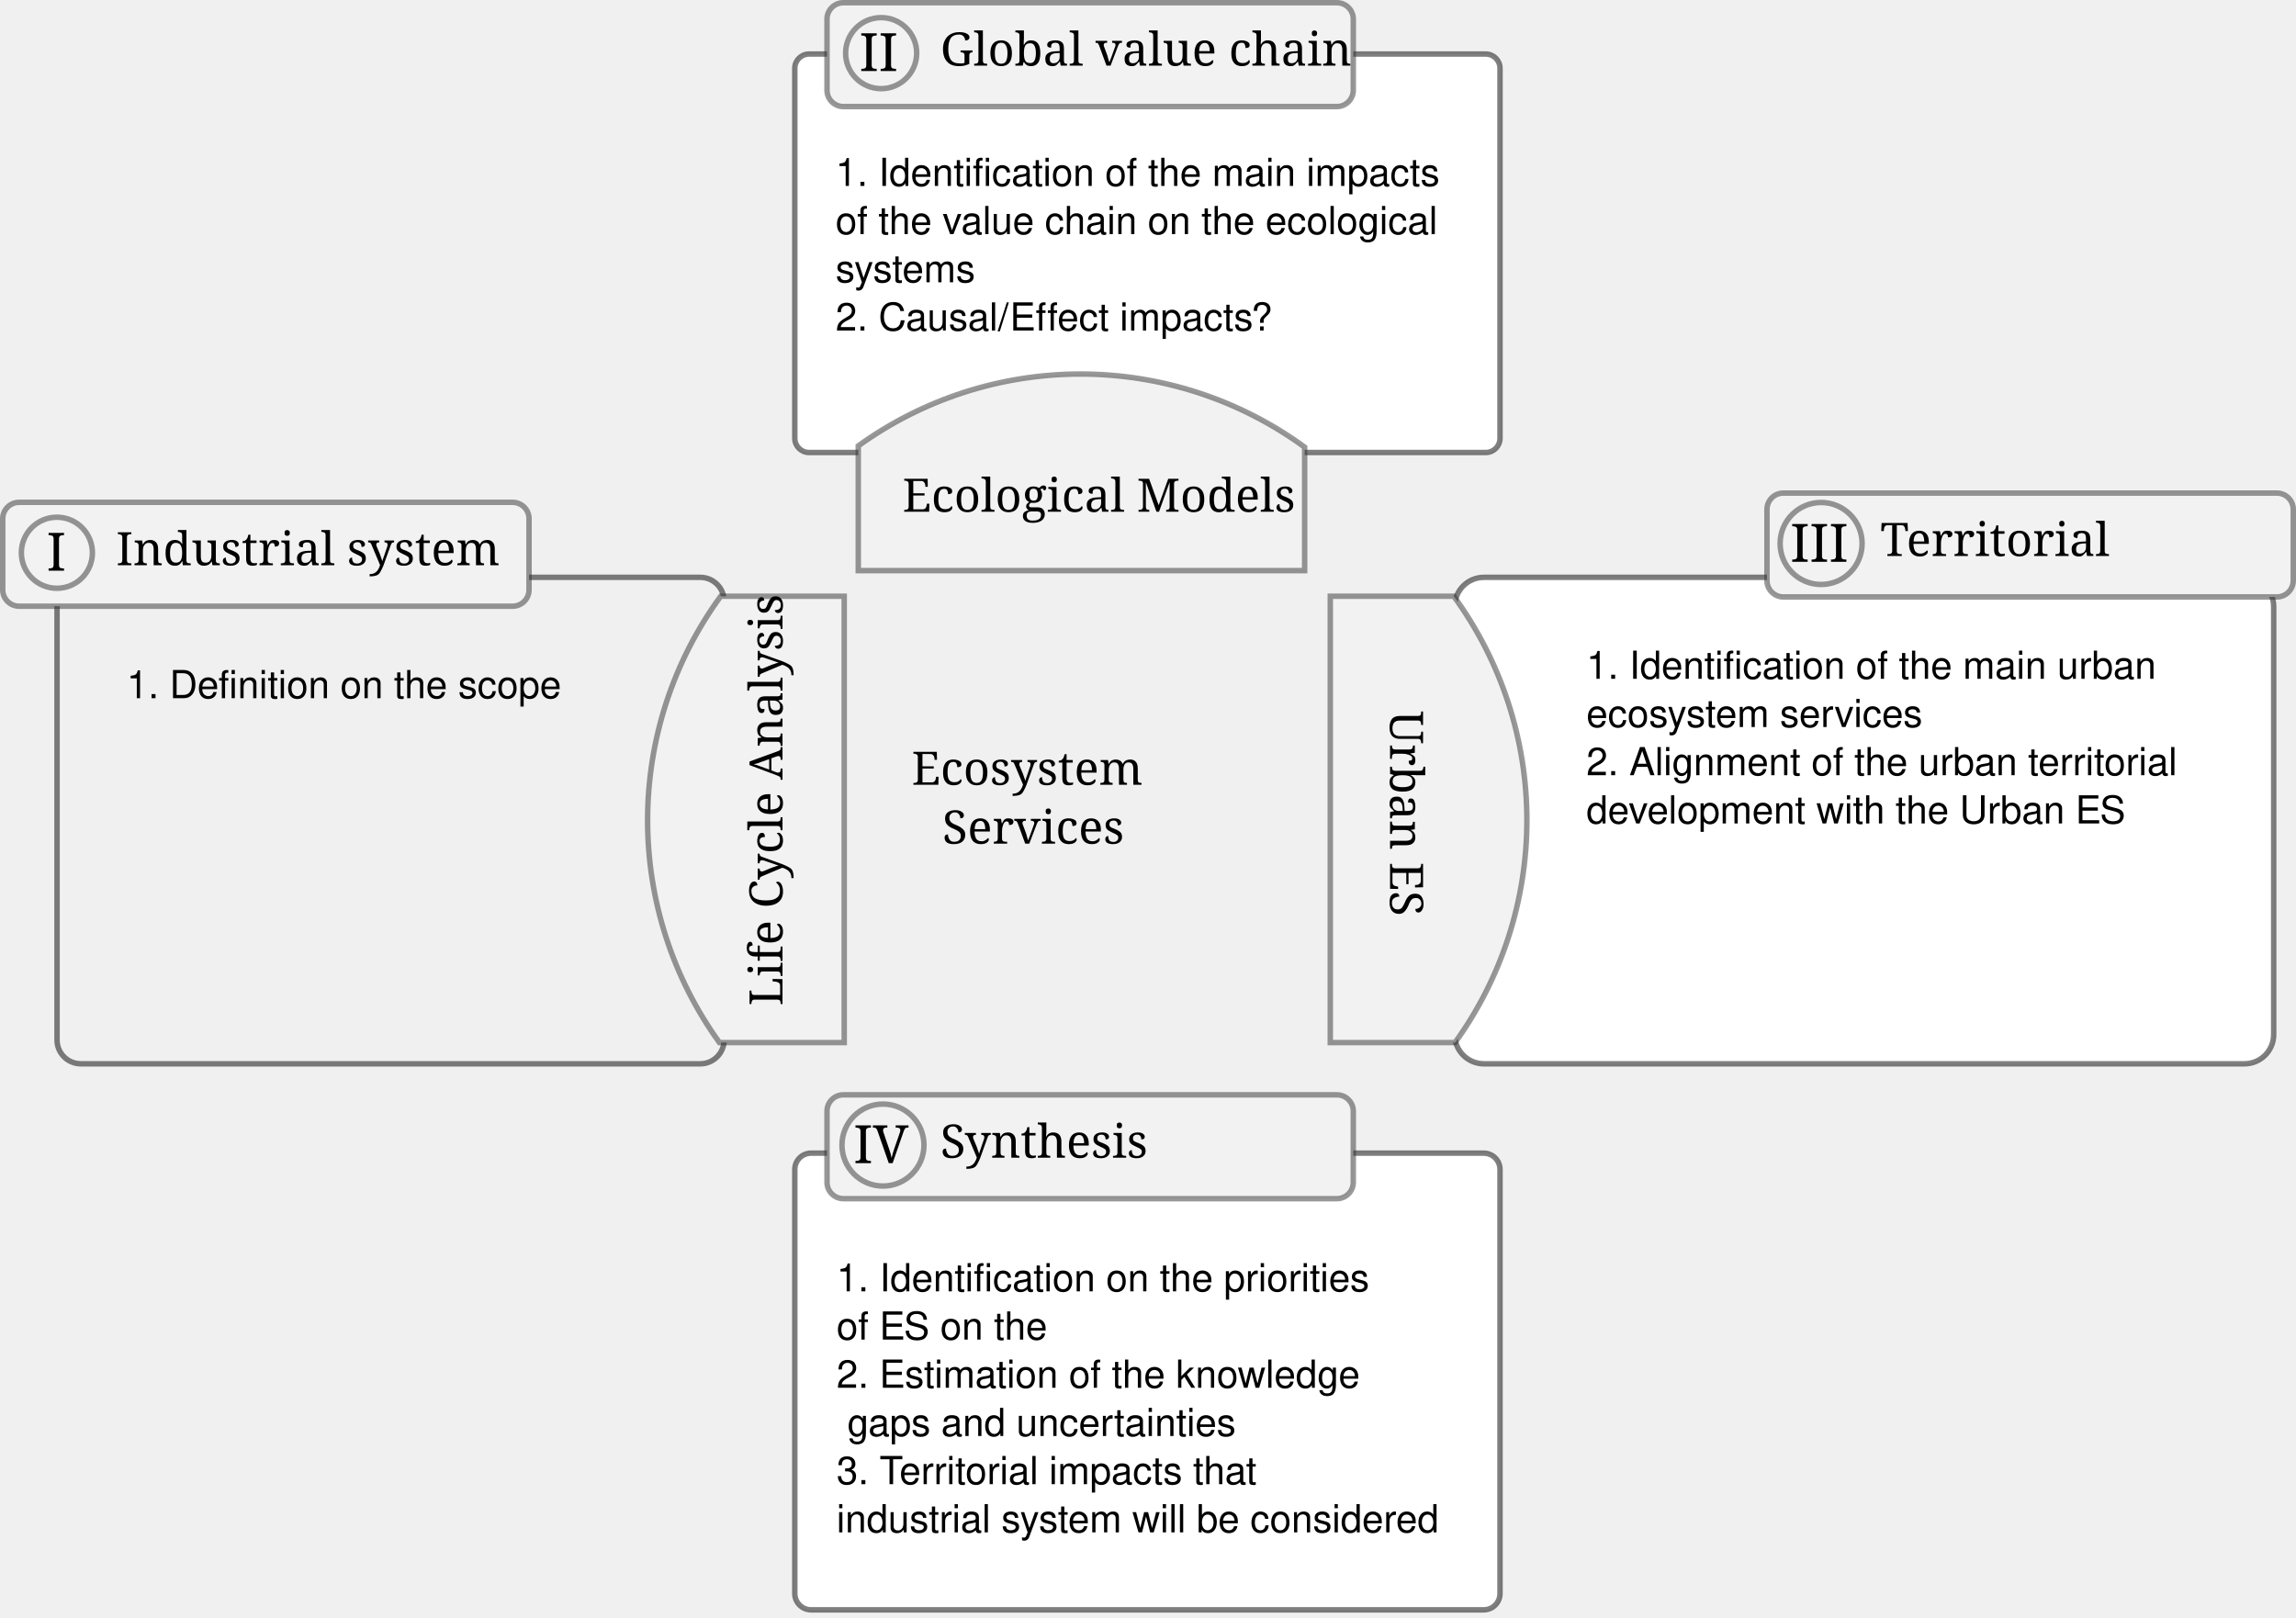
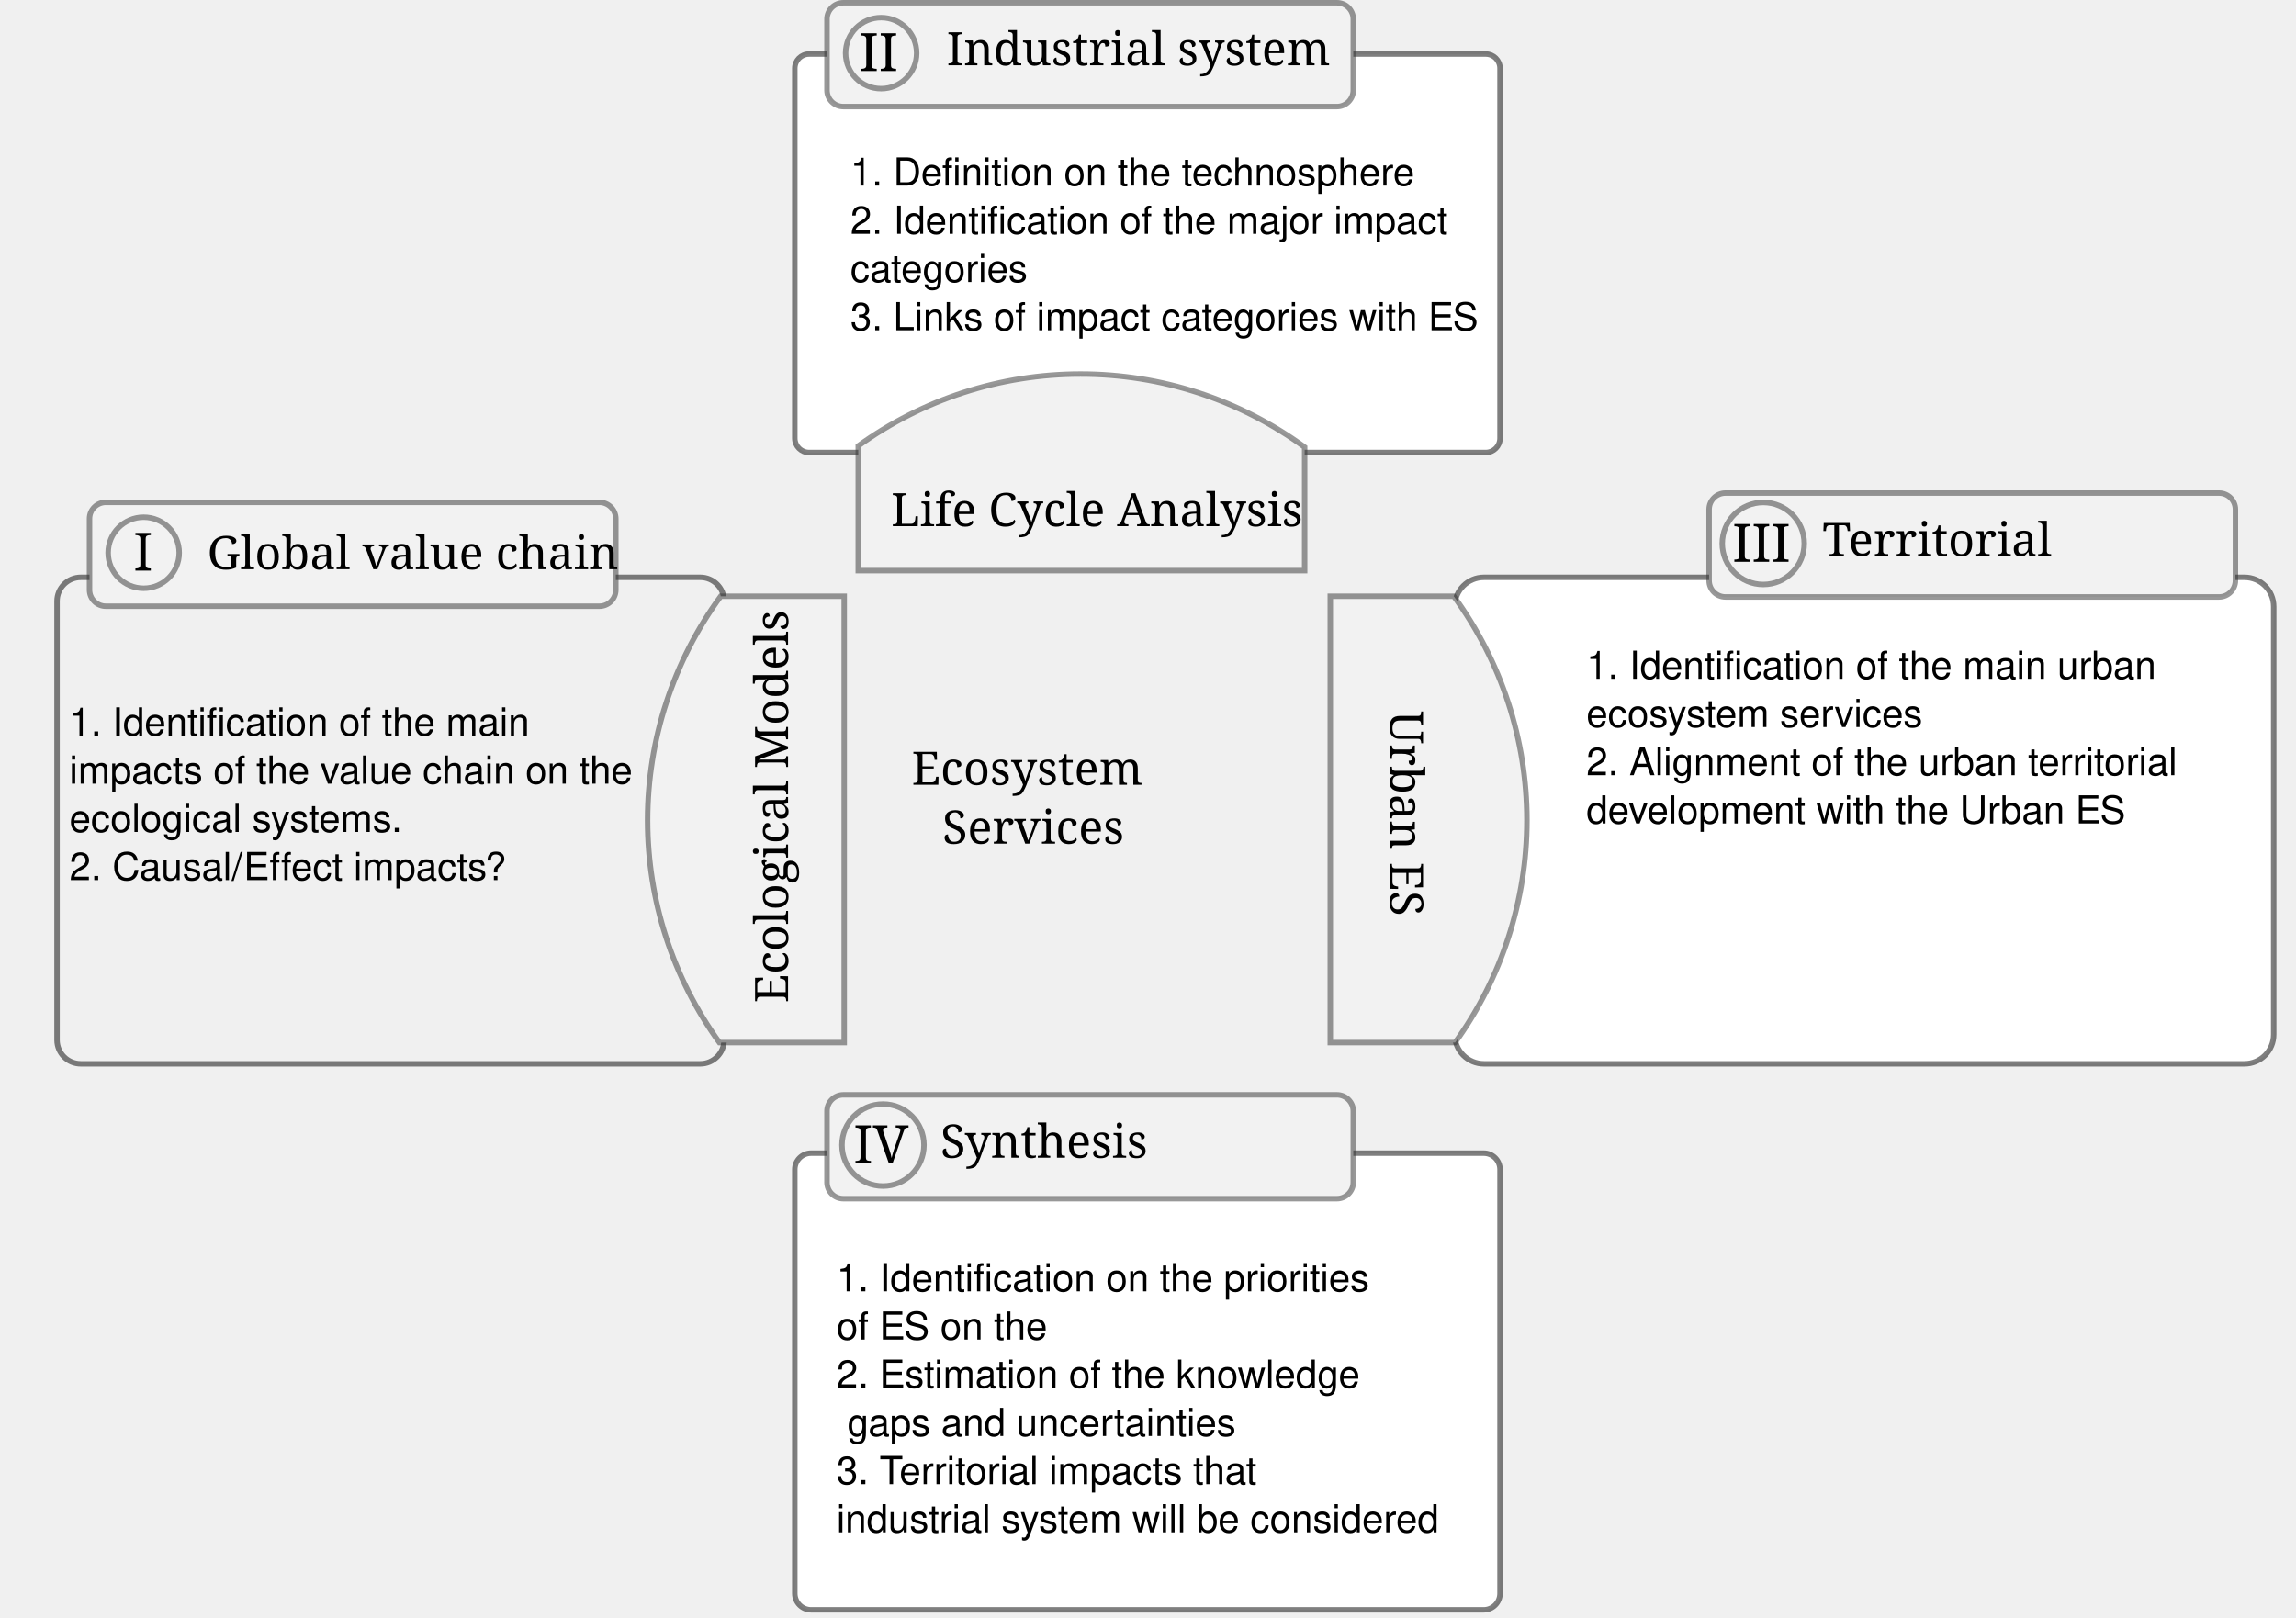
<svg xmlns="http://www.w3.org/2000/svg" width="210mm" height="148mm" viewBox="0 0 210 148" version="1.1" id="svg8">
  <defs id="defs2">
    </defs>
  <g id="layer1">
    <rect style="fill:#ffffff;stroke:#000000;stroke-width:0.5;stroke-miterlimit:4;stroke-dasharray:none;stroke-opacity:0.502" id="rect1606" width="64.5" height="41.778" x="72.696" y="105.485" ry="1.493" />
    <rect style="fill:none;stroke:#000000;stroke-width:0.5;stroke-miterlimit:4;stroke-dasharray:none;stroke-opacity:0.502" id="rect174-0-4" width="44.5" height="61.012" x="52.812" y="-66.229" ry="2.18" transform="rotate(90)" />
-     <g id="g1340" transform="translate(-3.653965)">
-       <g id="g1035-1" transform="translate(1.724123,0.7602241)">
-         <rect style="fill:#f2f2f2;stroke:#333333;stroke-width:0.5;stroke-miterlimit:4;stroke-dasharray:none;stroke-opacity:0.502" id="rect1030-4" width="48.137" height="9.5" x="2.18" y="45.192" ry="1.5" />
-         <text xml:space="preserve" style="font-weight:500;font-size:4.233px;line-height:1.25;font-family:Avenir;-inkscape-font-specification:'Avenir Medium';letter-spacing:0px;word-spacing:0px;stroke-width:0.265" x="12.553" y="50.944" id="text1024-1">
-           <tspan x="12.553" y="50.944" style="font-style:normal;font-variant:normal;font-weight:normal;font-stretch:normal;font-size:4.233px;font-family:Georgia;-inkscape-font-specification:Georgia;stroke-width:0.265" id="tspan1022-2">Industrial system</tspan>
-         </text>
-       </g>
-       <g id="g1166" transform="matrix(0.6842106,0,0,0.6842106,-15.60841,-0.06877233)" style="stroke-width:1.462">
-         <circle style="fill:#f2f2f2;stroke:#333333;stroke-width:0.731;stroke-miterlimit:4;stroke-dasharray:none;stroke-opacity:0.502" id="path1157" cx="35.757" cy="74" r="4.75" />
-         <text xml:space="preserve" style="font-style:normal;font-variant:normal;font-weight:normal;font-stretch:normal;font-size:10.583px;line-height:1.25;font-family:Georgia;-inkscape-font-specification:Georgia;letter-spacing:0px;word-spacing:0px;stroke-width:0.387" x="34.384" y="76.393" id="text1161">
-           <tspan id="tspan1159" x="34.384" y="76.393" style="font-style:normal;font-variant:normal;font-weight:normal;font-stretch:normal;font-size:7.056px;font-family:Georgia;-inkscape-font-specification:Georgia;stroke-width:0.387">I</tspan>
-         </text>
-       </g>
-     </g>
    <rect style="fill:#ffffff;stroke:#000000;stroke-width:0.5;stroke-miterlimit:4;stroke-dasharray:none;stroke-opacity:0.502" id="rect174" width="64.5" height="36.451" x="72.696" y="4.943" ry="1.303" />
    <rect style="fill:#ffffff;stroke:#000000;stroke-width:0.5;stroke-miterlimit:4;stroke-dasharray:none;stroke-opacity:0.502" id="rect1204" width="44.5" height="74.908" x="52.812" y="-207.959" ry="2.677" transform="rotate(90)" />
-     <text xml:space="preserve" style="font-style:normal;font-variant:normal;font-weight:normal;font-stretch:normal;font-size:3.528px;line-height:1.25;font-family:Helvetica;-inkscape-font-specification:Helvetica;letter-spacing:0px;word-spacing:0px;stroke-width:0.265" x="76.427" y="17.005" id="text178">
-       <tspan x="76.427" y="17.005" style="font-style:normal;font-variant:normal;font-weight:normal;font-stretch:normal;font-size:3.528px;font-family:Helvetica;-inkscape-font-specification:Helvetica;stroke-width:0.265" id="tspan180">1. Identification of the main impacts</tspan>
-       <tspan x="76.427" y="21.415" style="font-style:normal;font-variant:normal;font-weight:normal;font-stretch:normal;font-size:3.528px;font-family:Helvetica;-inkscape-font-specification:Helvetica;stroke-width:0.265" id="tspan1357">of the value chain on the ecological</tspan>
-       <tspan x="76.427" y="25.824" style="font-style:normal;font-variant:normal;font-weight:normal;font-stretch:normal;font-size:3.528px;font-family:Helvetica;-inkscape-font-specification:Helvetica;stroke-width:0.265" id="tspan1359">systems</tspan>
-       <tspan x="76.427" y="30.234" style="font-style:normal;font-variant:normal;font-weight:normal;font-stretch:normal;font-size:3.528px;font-family:Helvetica;-inkscape-font-specification:Helvetica;stroke-width:0.265" id="tspan1361">2. Causal/Effect impacts?</tspan>
-       <tspan x="76.427" y="34.644" style="font-style:normal;font-variant:normal;font-weight:normal;font-stretch:normal;font-size:3.528px;font-family:Helvetica;-inkscape-font-specification:Helvetica;stroke-width:0.265" id="tspan1353" />
+     <text xml:space="preserve" style="font-style:normal;font-variant:normal;font-weight:normal;font-stretch:normal;font-size:3.528px;line-height:1.25;font-family:Helvetica;-inkscape-font-specification:Helvetica;letter-spacing:0px;word-spacing:0px;stroke-width:0.265" x="77.777" y="16.979" id="text178-0">
+       <tspan x="77.777" y="16.979" style="font-style:normal;font-variant:normal;font-weight:normal;font-stretch:normal;font-size:3.528px;font-family:Helvetica;-inkscape-font-specification:Helvetica;stroke-width:0.265" id="tspan180-8">1. Definition on the technosphere</tspan>
+       <tspan x="77.777" y="21.389" style="font-style:normal;font-variant:normal;font-weight:normal;font-stretch:normal;font-size:3.528px;font-family:Helvetica;-inkscape-font-specification:Helvetica;stroke-width:0.265" id="tspan145">2. Identification of the major impact</tspan>
+       <tspan x="77.777" y="25.799" style="font-style:normal;font-variant:normal;font-weight:normal;font-stretch:normal;font-size:3.528px;font-family:Helvetica;-inkscape-font-specification:Helvetica;stroke-width:0.265" id="tspan147">categories</tspan>
+       <tspan x="77.777" y="30.209" style="font-style:normal;font-variant:normal;font-weight:normal;font-stretch:normal;font-size:3.528px;font-family:Helvetica;-inkscape-font-specification:Helvetica;stroke-width:0.265" id="tspan149">3. Links of impact categories with ES</tspan>
    </text>
-     <text xml:space="preserve" style="font-style:normal;font-variant:normal;font-weight:normal;font-stretch:normal;font-size:3.528px;line-height:1.25;font-family:Helvetica;-inkscape-font-specification:Helvetica;letter-spacing:0px;word-spacing:0px;stroke-width:0.265" x="11.589" y="63.87" id="text178-0">
-       <tspan x="11.589" y="63.87" style="font-style:normal;font-variant:normal;font-weight:normal;font-stretch:normal;font-size:3.528px;font-family:Helvetica;-inkscape-font-specification:Helvetica;stroke-width:0.265" id="tspan180-8">1. Definition on the scope</tspan>
+     <rect style="fill:#f2f2f2;stroke:#333333;stroke-width:0.5;stroke-miterlimit:4;stroke-dasharray:none;stroke-opacity:0.502" id="rect1030-4-5" width="48.137" height="9.5" x="75.64" y="0.25" ry="1.5" />
+     <g id="g157" transform="translate(7.9375)">
+       <rect style="fill:#f2f2f2;stroke:#333333;stroke-width:0.5;stroke-miterlimit:4;stroke-dasharray:none;stroke-opacity:0.502" id="rect1030-4" width="48.137" height="9.5" x="0.25" y="45.953" ry="1.5" />
+       <circle style="fill:#f2f2f2;stroke:#333333;stroke-width:0.5;stroke-miterlimit:4;stroke-dasharray:none;stroke-opacity:0.502" id="path1157" cx="5.203" cy="50.563" r="3.25" />
+       <text xml:space="preserve" style="font-style:normal;font-variant:normal;font-weight:normal;font-stretch:normal;font-size:7.241px;line-height:1.25;font-family:Georgia;-inkscape-font-specification:Georgia;letter-spacing:0px;word-spacing:0px;stroke-width:0.265" x="4.263" y="52.2" id="text1161">
+         <tspan id="tspan1159" x="4.263" y="52.2" style="font-style:normal;font-variant:normal;font-weight:normal;font-stretch:normal;font-size:4.827px;font-family:Georgia;-inkscape-font-specification:Georgia;stroke-width:0.265">I</tspan>
+       </text>
+       <text xml:space="preserve" style="font-weight:500;font-size:4.233px;line-height:1.25;font-family:Avenir;-inkscape-font-specification:'Avenir Medium';letter-spacing:0px;word-spacing:0px;stroke-width:0.265" x="11.023" y="52.073" id="text1024-1-9">
+         <tspan x="11.023" y="52.073" style="font-style:normal;font-variant:normal;font-weight:normal;font-stretch:normal;font-size:4.233px;font-family:Georgia;-inkscape-font-specification:Georgia;stroke-width:0.265" id="tspan1022-2-2">Global value chain</tspan>
+       </text>
+     </g>
+     <circle style="fill:#f2f2f2;stroke:#333333;stroke-width:0.5;stroke-miterlimit:4;stroke-dasharray:none;stroke-opacity:0.502" id="path1157-5" cx="80.592" cy="4.86" r="3.25" />
+     <text xml:space="preserve" style="font-style:normal;font-variant:normal;font-weight:normal;font-stretch:normal;font-size:7.241px;line-height:1.25;font-family:Georgia;-inkscape-font-specification:Georgia;letter-spacing:0px;word-spacing:0px;stroke-width:0.265" x="78.595" y="6.497" id="text1161-9">
+       <tspan id="tspan1159-1" x="78.595" y="6.497" style="font-style:normal;font-variant:normal;font-weight:normal;font-stretch:normal;font-size:4.827px;font-family:Georgia;-inkscape-font-specification:Georgia;stroke-width:0.265">II</tspan>
    </text>
-     <g id="g1300" transform="translate(-2.356566,2.344739)">
-       <g id="g1035-1-8" transform="translate(75.81631,-47.28712)">
-         <rect style="fill:#f2f2f2;stroke:#333333;stroke-width:0.5;stroke-miterlimit:4;stroke-dasharray:none;stroke-opacity:0.502" id="rect1030-4-5" width="48.137" height="9.5" x="2.18" y="45.192" ry="1.5" />
-         <text xml:space="preserve" style="font-weight:500;font-size:4.233px;line-height:1.25;font-family:Avenir;-inkscape-font-specification:'Avenir Medium';letter-spacing:0px;word-spacing:0px;stroke-width:0.265" x="12.553" y="50.944" id="text1024-1-9">
-           <tspan x="12.553" y="50.944" style="font-style:normal;font-variant:normal;font-weight:normal;font-stretch:normal;font-size:4.233px;font-family:Georgia;-inkscape-font-specification:Georgia;stroke-width:0.265" id="tspan1022-2-2">Global value chain</tspan>
-         </text>
-       </g>
-       <g id="g1166-5" transform="matrix(0.6842106,0,0,0.6842106,58.48378,-48.11612)" style="stroke-width:1.462">
-         <circle style="fill:#f2f2f2;stroke:#333333;stroke-width:0.731;stroke-miterlimit:4;stroke-dasharray:none;stroke-opacity:0.502" id="path1157-5" cx="35.757" cy="74" r="4.75" />
-         <text xml:space="preserve" style="font-style:normal;font-variant:normal;font-weight:normal;font-stretch:normal;font-size:10.583px;line-height:1.25;font-family:Georgia;-inkscape-font-specification:Georgia;letter-spacing:0px;word-spacing:0px;stroke-width:0.387" x="32.837" y="76.393" id="text1161-9">
-           <tspan id="tspan1159-1" x="32.837" y="76.393" style="font-style:normal;font-variant:normal;font-weight:normal;font-stretch:normal;font-size:7.056px;font-family:Georgia;-inkscape-font-specification:Georgia;stroke-width:0.387">II</tspan>
-         </text>
-       </g>
-     </g>
-     <g id="g1351" transform="translate(15.44666)">
+     <g id="g1351" transform="translate(10.15499)">
      <g id="g1035-1-8-1" transform="translate(143.986,-0.08688263)">
        <rect style="fill:#f2f2f2;stroke:#333333;stroke-width:0.5;stroke-miterlimit:4;stroke-dasharray:none;stroke-opacity:0.502" id="rect1030-4-5-2" width="48.137" height="9.5" x="2.18" y="45.192" ry="1.5" />
        <text xml:space="preserve" style="font-weight:500;font-size:4.233px;line-height:1.25;font-family:Avenir;-inkscape-font-specification:'Avenir Medium';letter-spacing:0px;word-spacing:0px;stroke-width:0.265" x="12.553" y="50.944" id="text1024-1-9-5">
          <tspan x="12.553" y="50.944" style="font-style:normal;font-variant:normal;font-weight:normal;font-stretch:normal;font-size:4.233px;font-family:Georgia;-inkscape-font-specification:Georgia;stroke-width:0.265" id="tspan1022-2-2-6">Territorial </tspan>
        </text>
      </g>
      <g id="g1166-5-4" transform="matrix(0.6842106,0,0,0.6842106,126.6535,-0.9158776)" style="stroke-width:1.462">
        <g id="g1290">
          <circle style="fill:#f2f2f2;stroke:#333333;stroke-width:0.731;stroke-miterlimit:4;stroke-dasharray:none;stroke-opacity:0.502" id="path1157-5-8" cx="35.757" cy="74" r="5.481" />
          <text xml:space="preserve" style="font-style:normal;font-variant:normal;font-weight:normal;font-stretch:normal;font-size:10.583px;line-height:1.25;font-family:Georgia;-inkscape-font-specification:Georgia;letter-spacing:0px;word-spacing:0px;stroke-width:0.387" x="31.628" y="76.444" id="text1161-9-0">
            <tspan id="tspan1159-1-1" x="31.628" y="76.444" style="font-style:normal;font-variant:normal;font-weight:normal;font-stretch:normal;font-size:7.056px;font-family:Georgia;-inkscape-font-specification:Georgia;stroke-width:0.387">III</tspan>
          </text>
        </g>
      </g>
    </g>
    <text xml:space="preserve" style="font-style:normal;font-variant:normal;font-weight:normal;font-stretch:normal;font-size:3.528px;line-height:1.25;font-family:Helvetica;-inkscape-font-specification:Helvetica;letter-spacing:0px;word-spacing:0px;stroke-width:0.265" x="76.517" y="118.127" id="text178-8">
      <tspan x="76.517" y="118.127" style="font-style:normal;font-variant:normal;font-weight:normal;font-stretch:normal;font-size:3.528px;font-family:Helvetica;-inkscape-font-specification:Helvetica;stroke-width:0.265" id="tspan180-5">1. Identification on the priorities </tspan>
      <tspan x="76.517" y="122.537" style="font-style:normal;font-variant:normal;font-weight:normal;font-stretch:normal;font-size:3.528px;font-family:Helvetica;-inkscape-font-specification:Helvetica;stroke-width:0.265" id="tspan1608">of ES on the </tspan>
      <tspan x="76.517" y="126.946" style="font-style:normal;font-variant:normal;font-weight:normal;font-stretch:normal;font-size:3.528px;font-family:Helvetica;-inkscape-font-specification:Helvetica;stroke-width:0.265" id="tspan1363">2. Estimation of the knowledge</tspan>
      <tspan x="76.517" y="131.356" style="font-style:normal;font-variant:normal;font-weight:normal;font-stretch:normal;font-size:3.528px;font-family:Helvetica;-inkscape-font-specification:Helvetica;stroke-width:0.265" id="tspan1610"> gaps and uncertainties</tspan>
      <tspan x="76.517" y="135.766" style="font-style:normal;font-variant:normal;font-weight:normal;font-stretch:normal;font-size:3.528px;font-family:Helvetica;-inkscape-font-specification:Helvetica;stroke-width:0.265" id="tspan1365">3. Territorial impacts that </tspan>
      <tspan x="76.517" y="140.175" style="font-style:normal;font-variant:normal;font-weight:normal;font-stretch:normal;font-size:3.528px;font-family:Helvetica;-inkscape-font-specification:Helvetica;stroke-width:0.265" id="tspan1612">industrial system will be considered</tspan>
    </text>
    <g id="g1310" transform="translate(0.1998746,-33.80231)">
      <g id="g1035-1-8-2" transform="translate(73.25987,88.75992)">
        <rect style="fill:#f2f2f2;stroke:#333333;stroke-width:0.5;stroke-miterlimit:4;stroke-dasharray:none;stroke-opacity:0.502" id="rect1030-4-5-0" width="48.137" height="9.5" x="2.18" y="45.192" ry="1.5" />
        <text xml:space="preserve" style="font-weight:500;font-size:4.233px;line-height:1.25;font-family:Avenir;-inkscape-font-specification:'Avenir Medium';letter-spacing:0px;word-spacing:0px;stroke-width:0.265" x="12.553" y="50.944" id="text1024-1-9-1">
          <tspan x="12.553" y="50.944" style="font-style:normal;font-variant:normal;font-weight:normal;font-stretch:normal;font-size:4.233px;font-family:Georgia;-inkscape-font-specification:Georgia;stroke-width:0.265" id="tspan1022-2-2-1">Synthesis</tspan>
        </text>
      </g>
      <g id="g1166-5-2" transform="matrix(0.6842106,0,0,0.6842106,55.92734,87.93093)" style="stroke-width:1.462">
        <circle style="fill:#f2f2f2;stroke:#333333;stroke-width:0.731;stroke-miterlimit:4;stroke-dasharray:none;stroke-opacity:0.502" id="path1157-5-4" cx="36.001" cy="73.979" r="5.481" />
        <text xml:space="preserve" style="font-style:normal;font-variant:normal;font-weight:normal;font-stretch:normal;font-size:10.583px;line-height:1.25;font-family:Georgia;-inkscape-font-specification:Georgia;letter-spacing:0px;word-spacing:0px;stroke-width:0.387" x="32.064" y="76.393" id="text1161-9-5">
          <tspan id="tspan1159-1-5" x="32.064" y="76.393" style="font-style:normal;font-variant:normal;font-weight:normal;font-stretch:normal;font-size:7.056px;font-family:Georgia;-inkscape-font-specification:Georgia;stroke-width:0.387">IV</tspan>
        </text>
      </g>
    </g>
    <text xml:space="preserve" style="font-style:normal;font-variant:normal;font-weight:normal;font-stretch:normal;font-size:3.528px;line-height:1.25;font-family:Helvetica;-inkscape-font-specification:Helvetica;letter-spacing:0px;word-spacing:0px;stroke-width:0.265" x="145.094" y="62.096" id="text178-5">
      <tspan x="145.094" y="62.096" style="font-style:normal;font-variant:normal;font-weight:normal;font-stretch:normal;font-size:3.528px;font-family:Helvetica;-inkscape-font-specification:Helvetica;stroke-width:0.265" id="tspan1359-4">1. Identification of the main urban</tspan>
      <tspan x="145.094" y="66.506" style="font-style:normal;font-variant:normal;font-weight:normal;font-stretch:normal;font-size:3.528px;font-family:Helvetica;-inkscape-font-specification:Helvetica;stroke-width:0.265" id="tspan1407">ecosystem services</tspan>
      <tspan x="145.094" y="70.915" style="font-style:normal;font-variant:normal;font-weight:normal;font-stretch:normal;font-size:3.528px;font-family:Helvetica;-inkscape-font-specification:Helvetica;stroke-width:0.265" id="tspan1361-7">2. Alignment of the urban territorial </tspan>
      <tspan x="145.094" y="75.325" style="font-style:normal;font-variant:normal;font-weight:normal;font-stretch:normal;font-size:3.528px;font-family:Helvetica;-inkscape-font-specification:Helvetica;stroke-width:0.265" id="tspan1409">development with the Urban ES </tspan>
      <tspan x="145.094" y="79.735" style="font-style:normal;font-variant:normal;font-weight:normal;font-stretch:normal;font-size:3.528px;font-family:Helvetica;-inkscape-font-specification:Helvetica;stroke-width:0.265" id="tspan1353-7" />
    </text>
    <g id="g1542" transform="translate(190.5001)">
      <circle style="fill:#f2f2f2;stroke:#333333;stroke-width:0.5;stroke-miterlimit:4;stroke-dasharray:none;stroke-opacity:0.502" id="path1037" cx="107.283" cy="74" r="34.75" />
      <text xml:space="preserve" style="font-weight:500;font-size:4.233px;line-height:1.25;font-family:Avenir;-inkscape-font-specification:'Avenir Medium';text-align:center;letter-spacing:0px;word-spacing:0px;text-anchor:middle;stroke-width:0.265" x="107.707" y="72.743" id="text1024-1-4">
        <tspan x="107.707" y="72.743" style="font-style:normal;font-variant:normal;font-weight:normal;font-stretch:normal;font-size:4.233px;font-family:Georgia;-inkscape-font-specification:Georgia;text-align:center;text-anchor:middle;stroke-width:0.265" id="tspan1022-2-3">Ecosystem </tspan>
        <tspan x="107.707" y="78.13" style="font-style:normal;font-variant:normal;font-weight:normal;font-stretch:normal;font-size:4.233px;font-family:Georgia;-inkscape-font-specification:Georgia;text-align:center;text-anchor:middle;stroke-width:0.265" id="tspan1355">Services</tspan>
        <tspan x="107.707" y="83.422" style="font-style:normal;font-variant:normal;font-weight:normal;font-stretch:normal;font-size:4.233px;font-family:Georgia;-inkscape-font-specification:Georgia;text-align:center;text-anchor:middle;stroke-width:0.265" id="tspan1330" />
      </text>
      <rect style="fill:none;stroke:#333333;stroke-width:0.5;stroke-miterlimit:4;stroke-dasharray:none;stroke-opacity:0.502" id="rect1417" width="40.862" height="33.719" x="86.852" y="57.14" ry="1.442" />
    </g>
    <path id="path1037-0" style="fill:#f2f2f2;stroke:#333333;stroke-width:0.5;stroke-miterlimit:4;stroke-dasharray:none;stroke-opacity:0.502" d="M 24.721,197.442 H 13.89 c 0.455,0.242 0.774,0.705 0.774,1.258 v 30.835 c 0,0.799 -0.643,1.442 -1.442,1.442 h -37.977 c -0.799,0 -1.442,-0.643 -1.442,-1.442 v -30.835 c 0,-0.553 0.319,-1.016 0.774,-1.258 h -10.83 a 34.75,34.75 0 0 0 -4.263,16.675 34.75,34.75 0 0 0 34.75,34.75 34.75,34.75 0 0 0 34.75,-34.75 34.75,34.75 0 0 0 -4.262,-16.675 z" />
    <path id="path1512" style="fill:#f2f2f2;stroke:#333333;stroke-width:0.5;stroke-miterlimit:4;stroke-dasharray:none;stroke-opacity:0.502" d="M -26.1,197.442 V 185.938 a 34.75,34.75 0 0 0 -10.154,11.504 z" />
    <path id="path1515" style="fill:#f2f2f2;stroke:#333333;stroke-width:0.5;stroke-miterlimit:4;stroke-dasharray:none;stroke-opacity:0.502" d="m 14.728,186.054 v 11.388 h 9.993 a 34.75,34.75 0 0 0 -9.993,-11.388 z" />
    <path id="path1518" style="fill:#f2f2f2;stroke:#333333;stroke-width:0.5;stroke-miterlimit:4;stroke-dasharray:none;stroke-opacity:0.502" d="m -5.787,179.367 a 34.75,34.75 0 0 0 -20.313,6.571 v 11.504 h 0.676 c 0.202,-0.108 0.422,-0.184 0.668,-0.184 h 37.977 c 0.246,0 0.466,0.077 0.668,0.184 h 0.838 v -11.388 a 34.75,34.75 0 0 0 -20.494,-6.687 34.75,34.75 0 0 0 -0.02,0 z" />
    <path style="fill:none;stroke:#000000;stroke-width:0.265px;stroke-linecap:butt;stroke-linejoin:miter;stroke-opacity:1" d="M 32.517,230.78 H -42.22" id="path1503" />
    <path id="path1518-8" style="fill:#f2f2f2;stroke:#333333;stroke-width:0.5;stroke-miterlimit:4;stroke-dasharray:none;stroke-opacity:0.502" d="m 98.814,34.215 c -7.293,0.004 -14.399,2.303 -20.313,6.571 V 52.198 H 119.328 V 40.902 c -5.95,-4.345 -13.127,-6.687 -20.494,-6.687 h -0.02 z" />
    <path id="path1546" style="fill:#f2f2f2;stroke:#333333;stroke-width:0.5;stroke-miterlimit:4;stroke-dasharray:none;stroke-opacity:0.502" d="m 139.656,75.057 c -0.004,7.293 -2.303,14.399 -6.571,20.313 H 121.673 V 54.543 h 11.296 c 4.345,5.95 6.687,13.127 6.687,20.494 v 0.02 z" />
    <path id="path1548" style="fill:#f2f2f2;stroke:#333333;stroke-width:0.5;stroke-miterlimit:4;stroke-dasharray:none;stroke-opacity:0.502" d="m 59.231,75.057 c 0.004,7.293 2.303,14.399 6.571,20.313 H 77.214 V 54.543 H 65.918 c -4.345,5.95 -6.687,13.127 -6.687,20.494 v 0.02 z" />
-     <text xml:space="preserve" style="font-weight:500;font-size:4.233px;line-height:1.25;font-family:Avenir;-inkscape-font-specification:'Avenir Medium';letter-spacing:0px;word-spacing:0px;stroke-width:0.265" x="-92.002" y="71.569" id="text1024-1-2" transform="rotate(-90)">
-       <tspan x="-92.002" y="71.569" style="font-style:normal;font-variant:normal;font-weight:normal;font-stretch:normal;font-size:4.233px;font-family:Georgia;-inkscape-font-specification:Georgia;stroke-width:0.265" id="tspan1022-2-5">Life Cycle Analysis</tspan>
+     <text xml:space="preserve" style="font-weight:500;font-size:4.233px;line-height:1.25;font-family:Avenir;-inkscape-font-specification:'Avenir Medium';letter-spacing:0px;word-spacing:0px;stroke-width:0.265" x="81.504" y="48.13" id="text1024-1-2">
+       <tspan x="81.504" y="48.13" style="font-style:normal;font-variant:normal;font-weight:normal;font-stretch:normal;font-size:4.233px;font-family:Georgia;-inkscape-font-specification:Georgia;stroke-width:0.265" id="tspan1022-2-5">Life Cycle Analysis</tspan>
    </text>
    <text xml:space="preserve" style="font-weight:500;font-size:4.233px;line-height:1.25;font-family:Avenir;-inkscape-font-specification:'Avenir Medium';text-align:center;letter-spacing:0px;word-spacing:0px;text-anchor:middle;stroke-width:0.265" x="98.354" y="71.788" id="text1024-1-4-3">
      <tspan x="98.354" y="71.788" style="font-style:normal;font-variant:normal;font-weight:normal;font-stretch:normal;font-size:4.233px;font-family:Georgia;-inkscape-font-specification:Georgia;text-align:center;text-anchor:middle;stroke-width:0.265" id="tspan1022-2-3-3">Ecosystem </tspan>
      <tspan x="98.354" y="77.175" style="font-style:normal;font-variant:normal;font-weight:normal;font-stretch:normal;font-size:4.233px;font-family:Georgia;-inkscape-font-specification:Georgia;text-align:center;text-anchor:middle;stroke-width:0.265" id="tspan1355-0">Services</tspan>
      <tspan x="98.354" y="82.467" style="font-style:normal;font-variant:normal;font-weight:normal;font-stretch:normal;font-size:4.233px;font-family:Georgia;-inkscape-font-specification:Georgia;text-align:center;text-anchor:middle;stroke-width:0.265" id="tspan1330-4" />
    </text>
-     <text xml:space="preserve" style="font-weight:500;font-size:4.233px;line-height:1.25;font-family:Avenir;-inkscape-font-specification:'Avenir Medium';letter-spacing:0px;word-spacing:0px;stroke-width:0.265" x="82.546" y="46.813" id="text1024-1-2-3">
-       <tspan x="82.546" y="46.813" style="font-style:normal;font-variant:normal;font-weight:normal;font-stretch:normal;font-size:4.233px;font-family:Georgia;-inkscape-font-specification:Georgia;stroke-width:0.265" id="tspan1022-2-5-2">Ecological Models</tspan>
+     <text xml:space="preserve" style="font-weight:500;font-size:4.233px;line-height:1.25;font-family:Avenir;-inkscape-font-specification:'Avenir Medium';letter-spacing:0px;word-spacing:0px;stroke-width:0.265" x="-91.741" y="72.076" id="text1024-1-2-3" transform="rotate(-90)">
+       <tspan x="-91.741" y="72.076" style="font-style:normal;font-variant:normal;font-weight:normal;font-stretch:normal;font-size:4.233px;font-family:Georgia;-inkscape-font-specification:Georgia;stroke-width:0.265" id="tspan1022-2-5-2">Ecological Models</tspan>
    </text>
    <text xml:space="preserve" style="font-weight:500;font-size:4.233px;line-height:1.25;font-family:Avenir;-inkscape-font-specification:'Avenir Medium';letter-spacing:0px;word-spacing:0px;stroke-width:0.265" x="65.025" y="-127.139" id="text1604" transform="rotate(90)">
      <tspan x="65.025" y="-127.139" style="font-style:normal;font-variant:normal;font-weight:normal;font-stretch:normal;font-size:4.233px;font-family:Georgia;-inkscape-font-specification:Georgia;stroke-width:0.265" id="tspan1602">Urban ES</tspan>
    </text>
+     <text xml:space="preserve" style="font-weight:500;font-size:4.233px;line-height:1.25;font-family:Avenir;-inkscape-font-specification:'Avenir Medium';letter-spacing:0px;word-spacing:0px;stroke-width:0.265" x="86.59" y="5.966" id="text1024-1">
+       <tspan x="86.59" y="5.966" style="font-style:normal;font-variant:normal;font-weight:normal;font-stretch:normal;font-size:4.233px;font-family:Georgia;-inkscape-font-specification:Georgia;stroke-width:0.265" id="tspan1022-2">Industrial system</tspan>
+     </text>
+     <text xml:space="preserve" style="font-style:normal;font-variant:normal;font-weight:normal;font-stretch:normal;font-size:3.528px;line-height:1.25;font-family:Helvetica;-inkscape-font-specification:Helvetica;letter-spacing:0px;word-spacing:0px;stroke-width:0.265" x="6.346" y="67.281" id="text178">
+       <tspan x="6.346" y="67.281" style="font-style:normal;font-variant:normal;font-weight:normal;font-stretch:normal;font-size:3.528px;font-family:Helvetica;-inkscape-font-specification:Helvetica;stroke-width:0.265" id="tspan180">1. Identification of the main </tspan>
+       <tspan x="6.346" y="71.69" style="font-style:normal;font-variant:normal;font-weight:normal;font-stretch:normal;font-size:3.528px;font-family:Helvetica;-inkscape-font-specification:Helvetica;stroke-width:0.265" id="tspan1357">impacts of the value chain on the </tspan>
+       <tspan x="6.346" y="76.1" style="font-style:normal;font-variant:normal;font-weight:normal;font-stretch:normal;font-size:3.528px;font-family:Helvetica;-inkscape-font-specification:Helvetica;stroke-width:0.265" id="tspan141">ecological systems.</tspan>
+       <tspan x="6.346" y="80.51" style="font-style:normal;font-variant:normal;font-weight:normal;font-stretch:normal;font-size:3.528px;font-family:Helvetica;-inkscape-font-specification:Helvetica;stroke-width:0.265" id="tspan1361">2. Causal/Effect impacts?</tspan>
+       <tspan x="6.346" y="84.919" style="font-style:normal;font-variant:normal;font-weight:normal;font-stretch:normal;font-size:3.528px;font-family:Helvetica;-inkscape-font-specification:Helvetica;stroke-width:0.265" id="tspan1353" />
+     </text>
  </g>
</svg>
